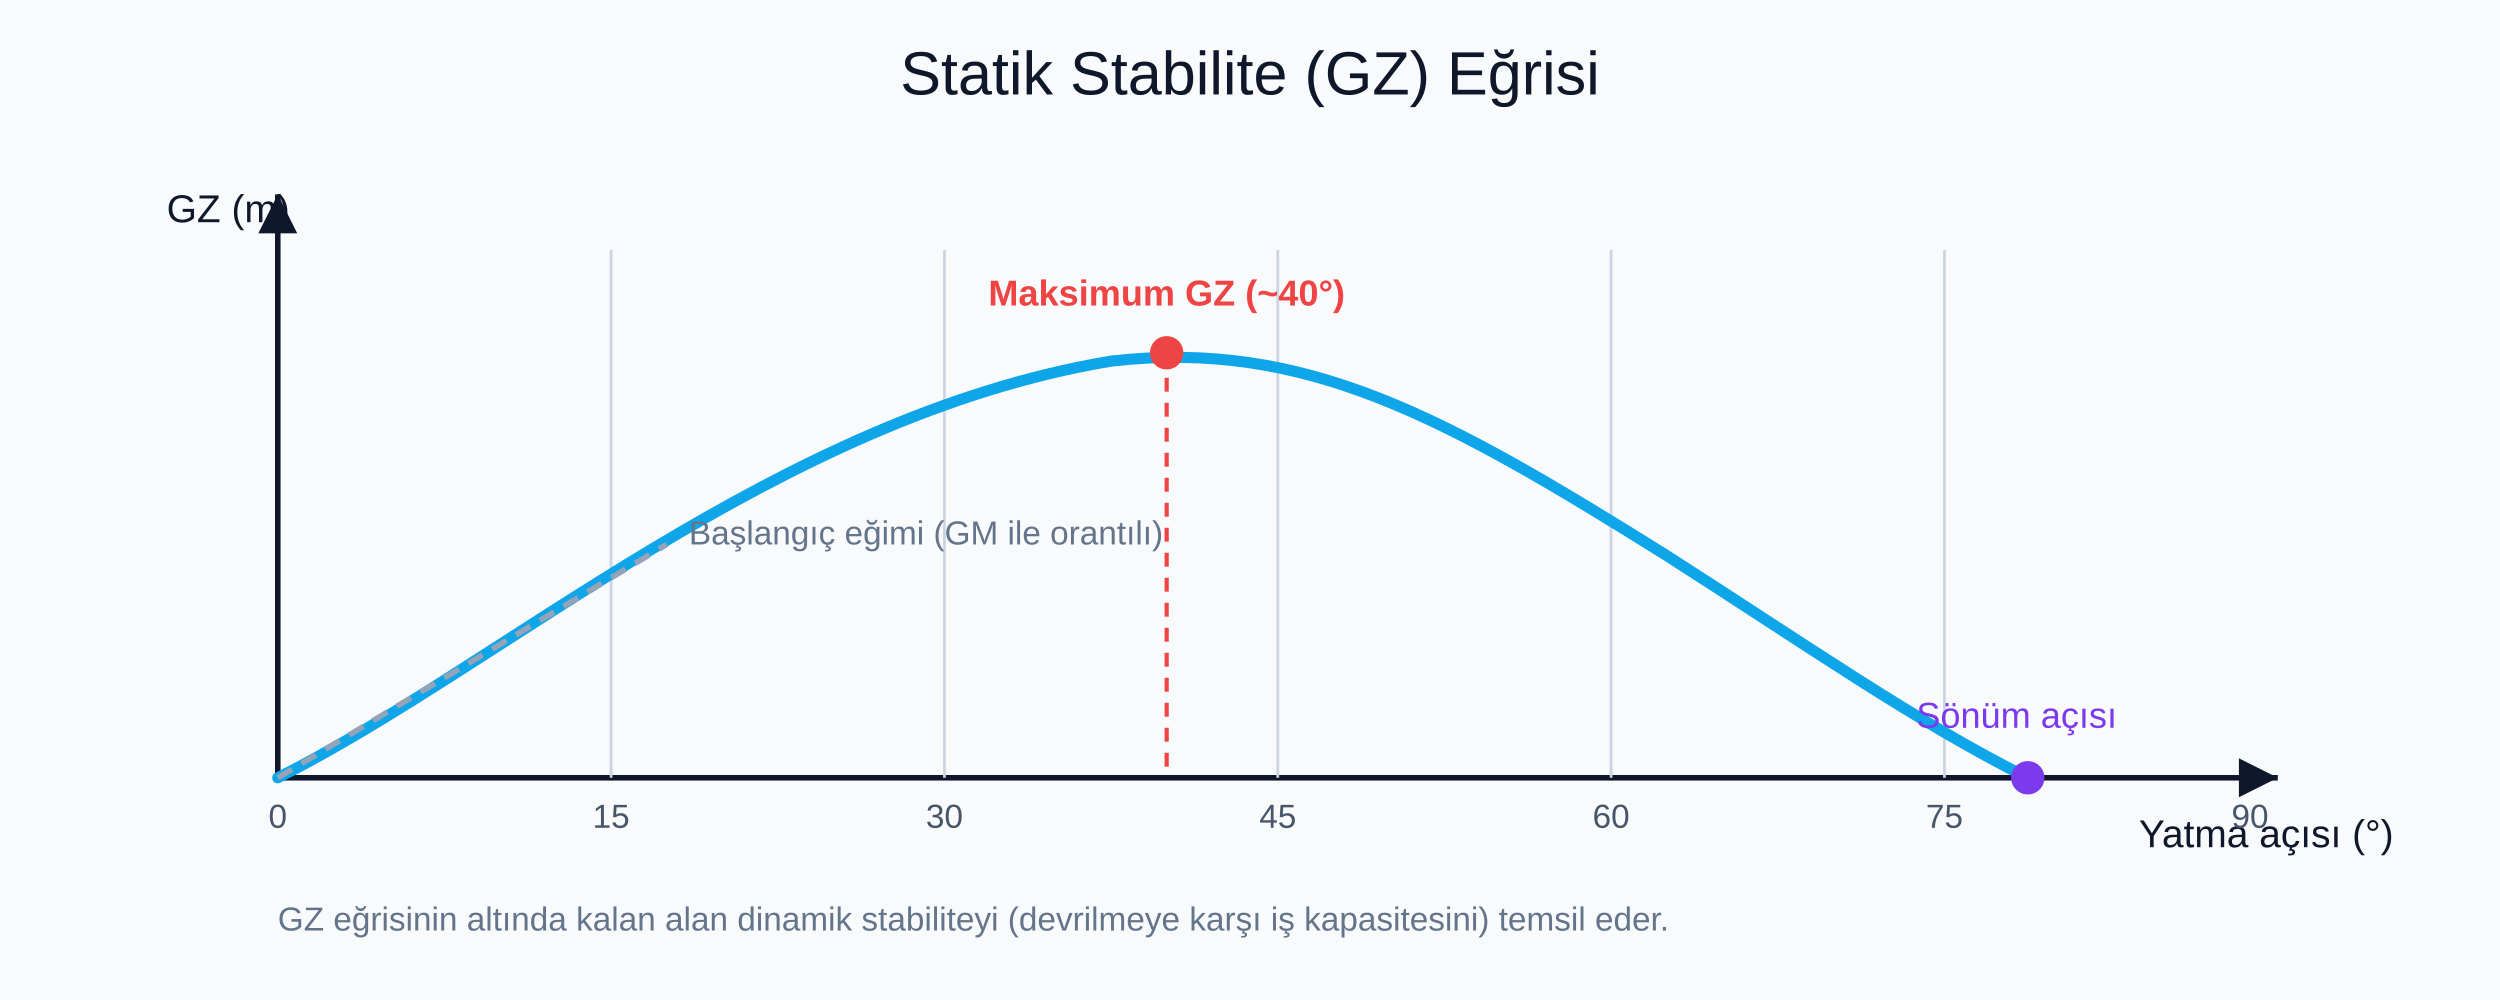
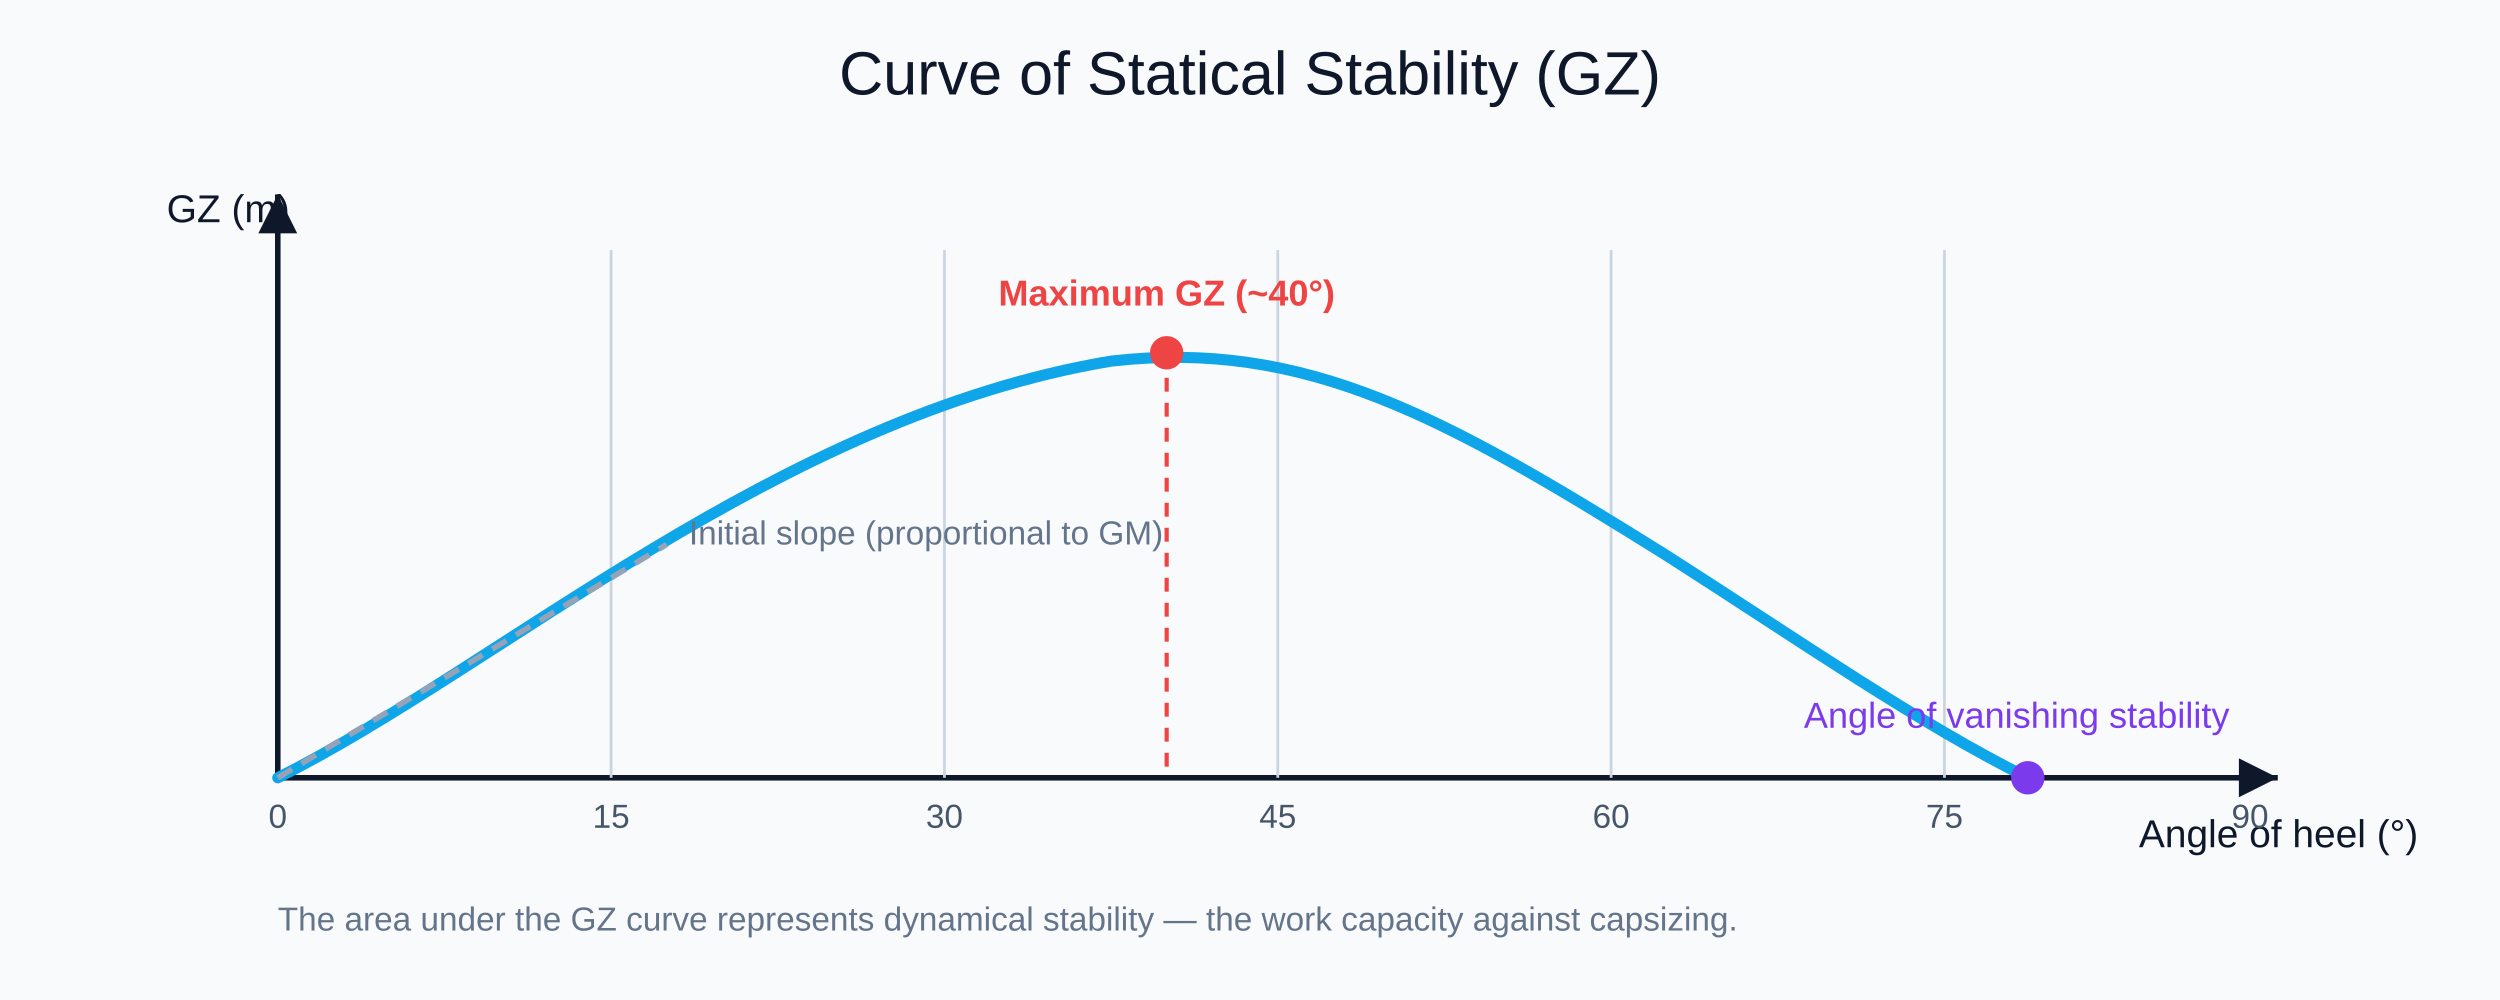
<svg xmlns="http://www.w3.org/2000/svg" width="900" height="360" viewBox="0 0 900 360">
  <rect width="900" height="360" fill="#f8fafc" />
-   <text x="450" y="34" text-anchor="middle" font-size="22" font-family="Arial" fill="#0f172a">Statik Stabilite (GZ) Eğrisi</text>
+   <text x="450" y="34" text-anchor="middle" font-size="22" font-family="Arial" fill="#0f172a">Curve of Statical Stability (GZ)</text>
  <line x1="100" y1="280" x2="820" y2="280" stroke="#0f172a" stroke-width="2" />
  <path d="M820 280 L806 273 L806 287 Z" fill="#0f172a" />
  <line x1="100" y1="280" x2="100" y2="70" stroke="#0f172a" stroke-width="2" />
  <path d="M100 70 L93 84 L107 84 Z" fill="#0f172a" />
  <text x="60" y="80" font-size="14" font-family="Arial" fill="#0f172a">GZ (m)</text>
-   <text x="770" y="305" font-size="14" font-family="Arial" fill="#0f172a">Yatma açısı (°)</text>
+   <text x="770" y="305" font-size="14" font-family="Arial" fill="#0f172a">Angle of heel (°)</text>
  <g font-size="12" font-family="Arial" fill="#475569" text-anchor="middle">
    <text x="100" y="298">0</text>
    <text x="220" y="298">15</text>
    <text x="340" y="298">30</text>
    <text x="460" y="298">45</text>
    <text x="580" y="298">60</text>
    <text x="700" y="298">75</text>
    <text x="810" y="298">90</text>
  </g>
  <g stroke="#cbd5e1" stroke-width="1">
    <line x1="220" y1="280" x2="220" y2="90" />
    <line x1="340" y1="280" x2="340" y2="90" />
    <line x1="460" y1="280" x2="460" y2="90" />
    <line x1="580" y1="280" x2="580" y2="90" />
    <line x1="700" y1="280" x2="700" y2="90" />
  </g>
  <path d="M100 280 C 180 240, 280 150, 400 130 C 470 122, 520 150, 600 200 C 650 232, 690 260, 730 280" fill="none" stroke="#0ea5e9" stroke-width="4" stroke-linecap="round" />
  <line x1="100" y1="280" x2="240" y2="196" stroke="#94a3b8" stroke-width="2" stroke-dasharray="6 4" />
-   <text x="248" y="196" font-size="12" font-family="Arial" fill="#64748b">Başlangıç eğimi (GM ile orantılı)</text>
+   <text x="248" y="196" font-size="12" font-family="Arial" fill="#64748b">Initial slope (proportional to GM)</text>
  <line x1="420" y1="127" x2="420" y2="280" stroke="#ef4444" stroke-width="1.5" stroke-dasharray="5 4" />
  <circle cx="420" cy="127" r="6" fill="#ef4444" />
-   <text x="420" y="110" text-anchor="middle" font-size="13" font-weight="bold" font-family="Arial" fill="#ef4444">Maksimum GZ (~40°)</text>
+   <text x="420" y="110" text-anchor="middle" font-size="13" font-weight="bold" font-family="Arial" fill="#ef4444">Maximum GZ (~40°)</text>
  <circle cx="730" cy="280" r="6" fill="#7c3aed" />
-   <text x="726" y="262" text-anchor="middle" font-size="13" font-family="Arial" fill="#7c3aed">Sönüm açısı</text>
-   <text x="100" y="335" font-size="12" font-family="Arial" fill="#64748b">GZ eğrisinin altında kalan alan dinamik stabiliteyi (devrilmeye karşı iş kapasitesini) temsil eder.</text>
+   <text x="726" y="262" text-anchor="middle" font-size="13" font-family="Arial" fill="#7c3aed">Angle of vanishing stability</text>
+   <text x="100" y="335" font-size="12" font-family="Arial" fill="#64748b">The area under the GZ curve represents dynamical stability — the work capacity against capsizing.</text>
</svg>
